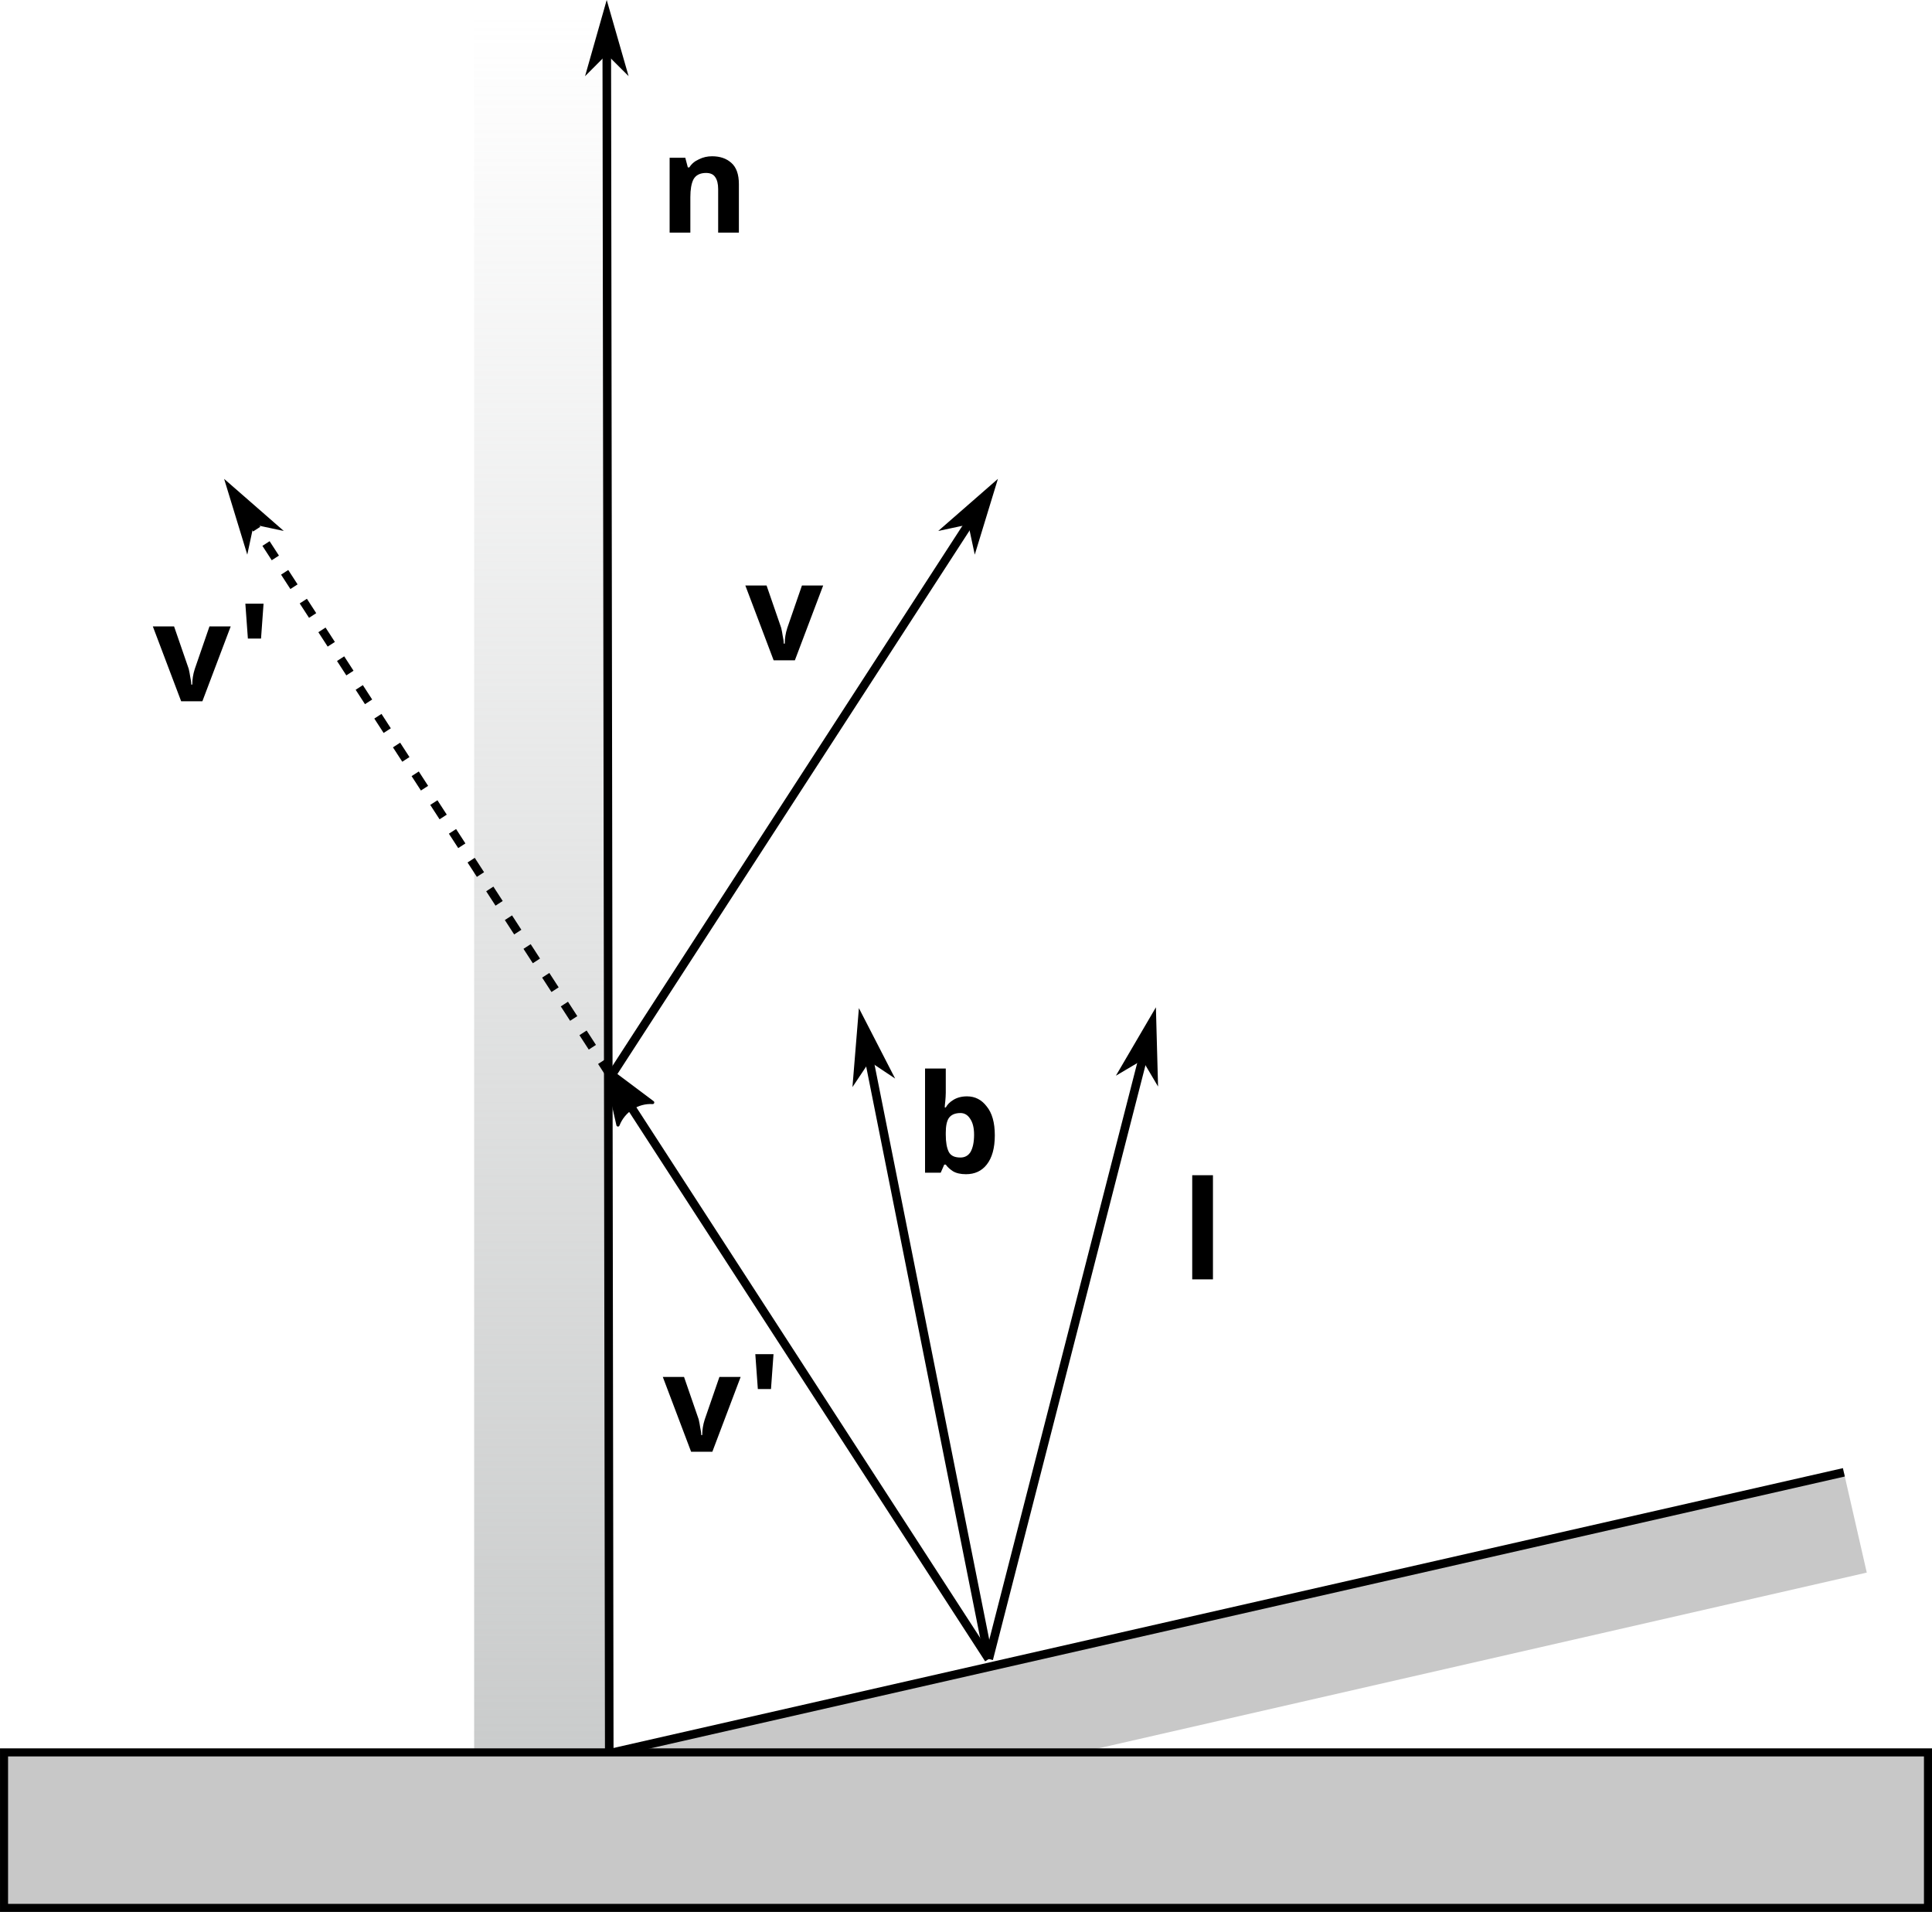
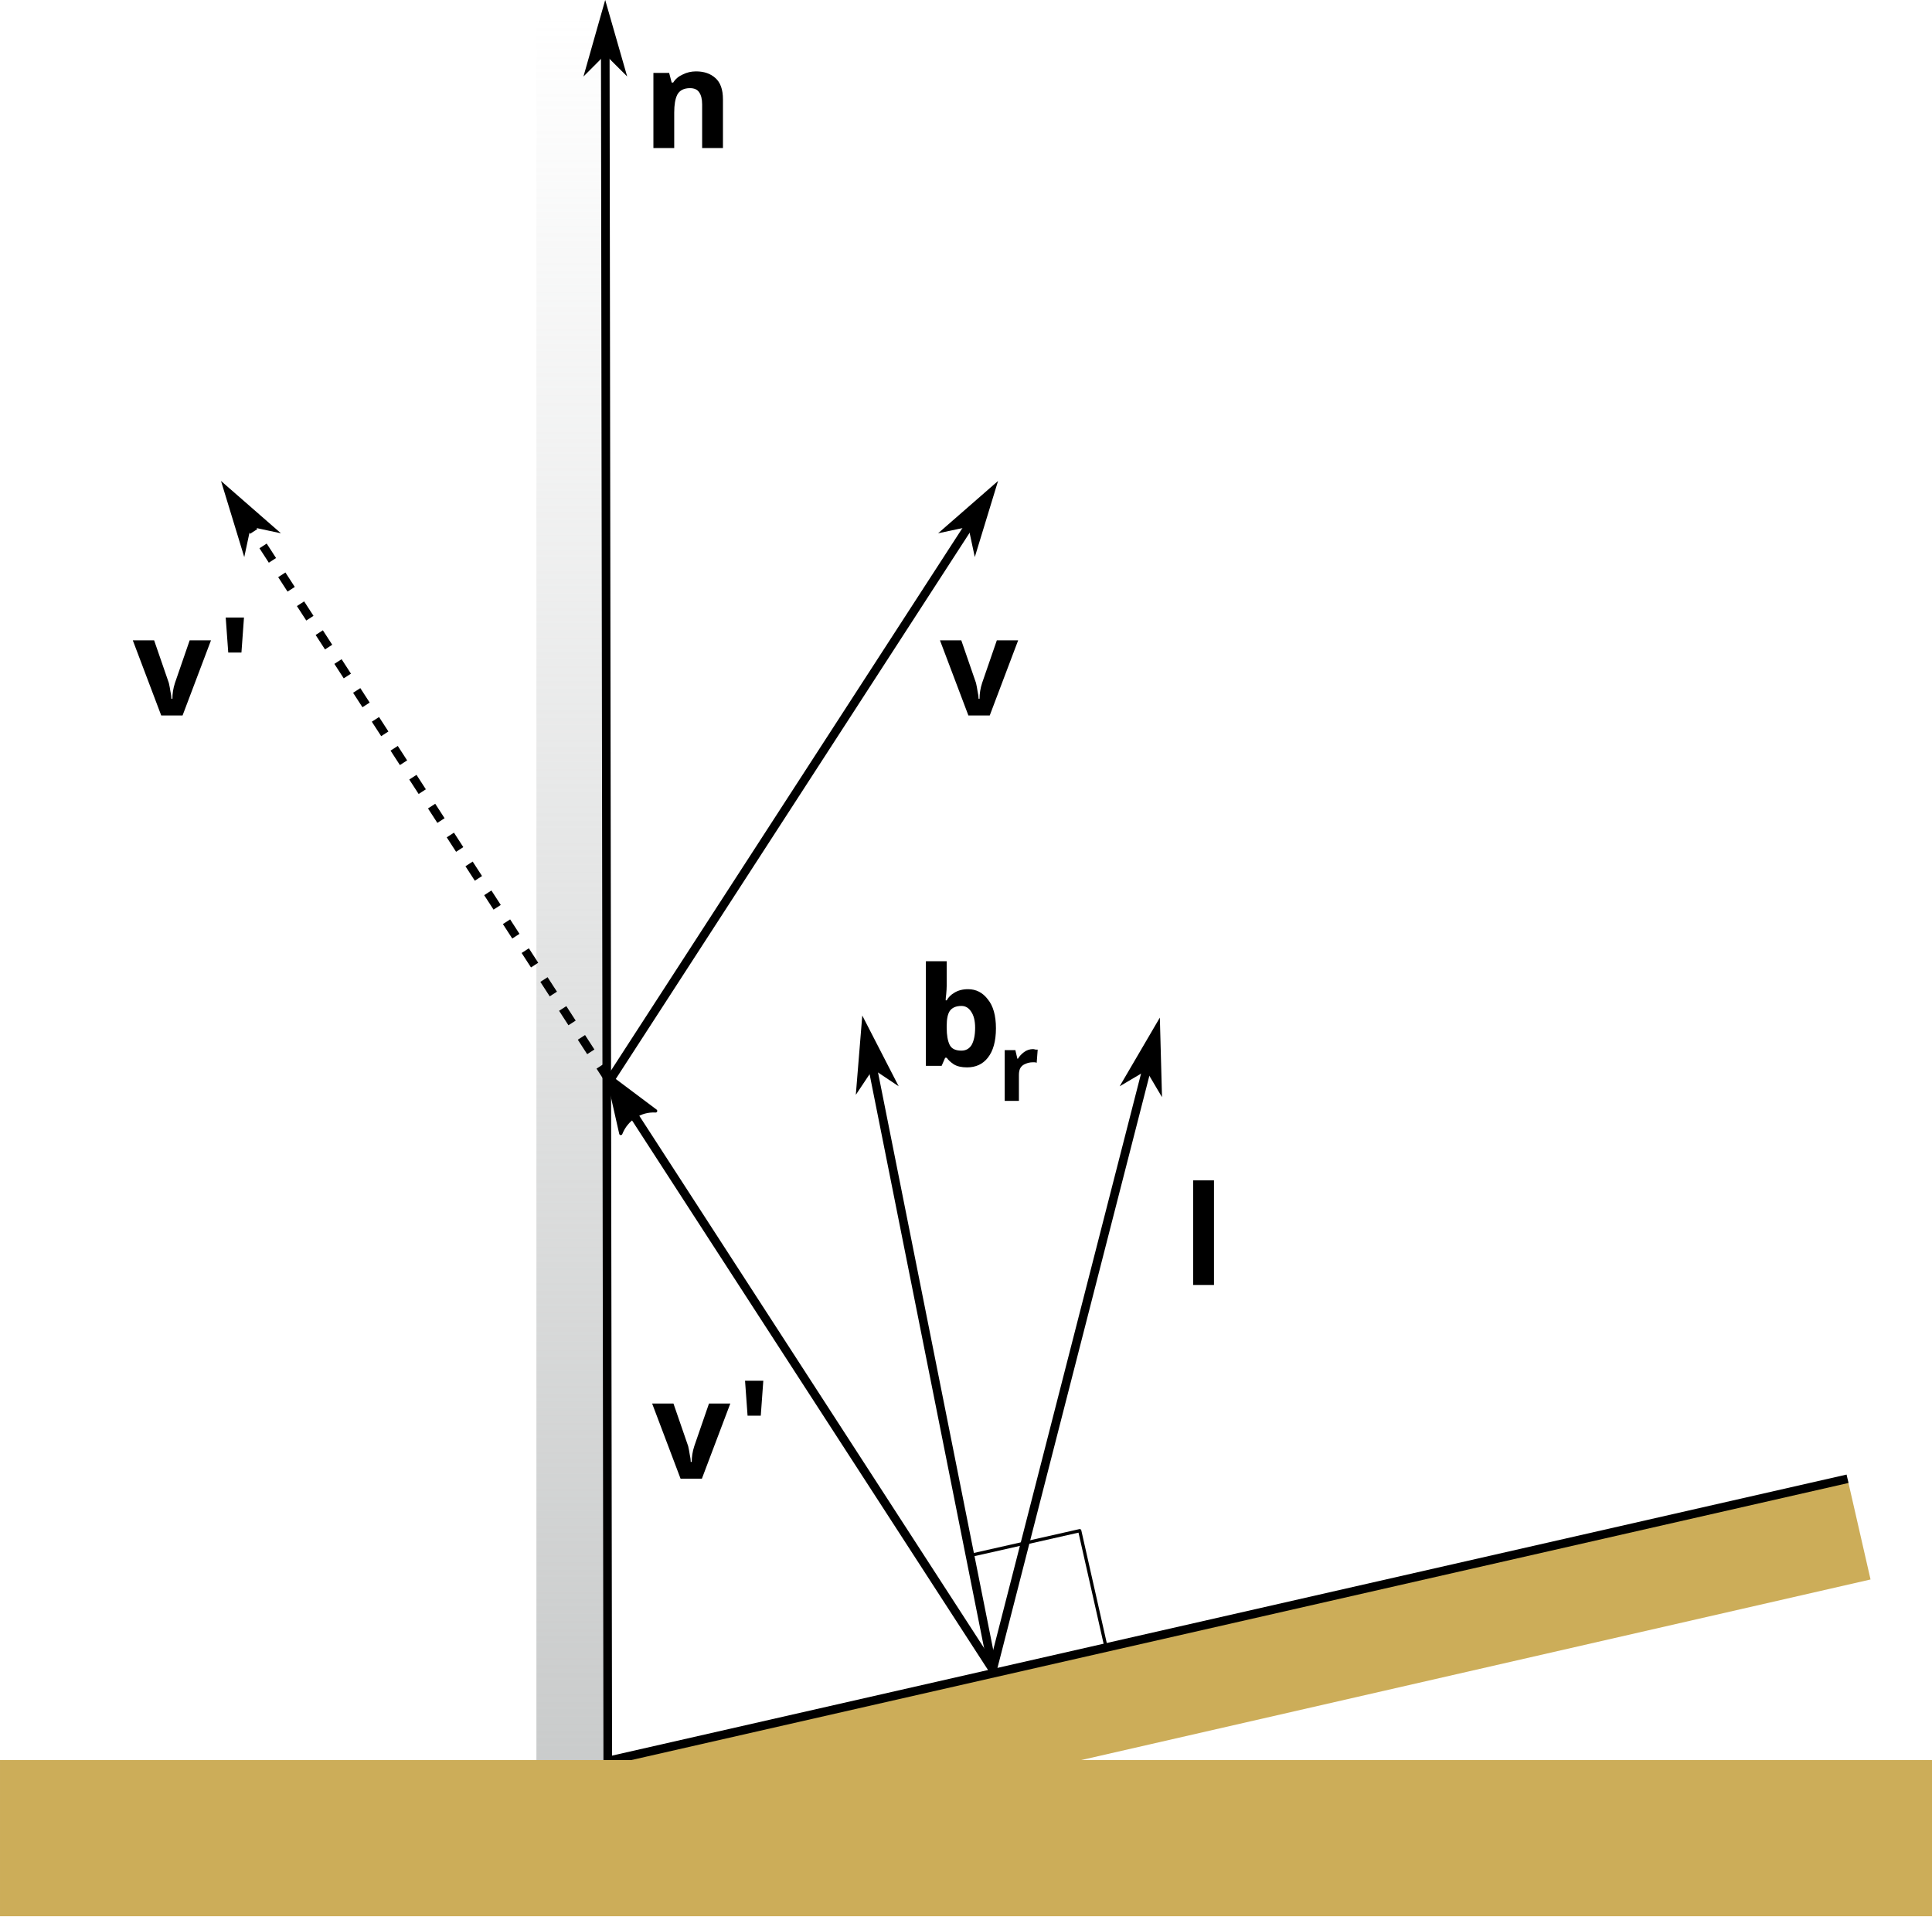
- <svg xmlns="http://www.w3.org/2000/svg" xmlns:xlink="http://www.w3.org/1999/xlink" width="59.714mm" height="59.091mm" viewBox="0 0 59.714 59.091" version="1.1" id="svg5">
+ <svg xmlns="http://www.w3.org/2000/svg" xmlns:xlink="http://www.w3.org/1999/xlink" width="59.465mm" height="58.966mm" viewBox="0 0 59.465 58.966" version="1.1" id="svg5">
  <defs id="defs2">
    <linearGradient id="linearGradient30992">
      <stop style="stop-color:#000000;stop-opacity:1;" offset="0" id="stop30990" />
    </linearGradient>
    <linearGradient id="linearGradient30942">
      <stop style="stop-color:#000000;stop-opacity:1;" offset="0" id="stop30940" />
    </linearGradient>
    <linearGradient id="linearGradient30800">
      <stop style="stop-color:#c6c8c8;stop-opacity:1;" offset="0" id="stop30796" />
      <stop style="stop-color:#c6c8c8;stop-opacity:0;" offset="1" id="stop30798" />
    </linearGradient>
    <linearGradient id="linearGradient30770">
      <stop style="stop-color:#c6c8c8;stop-opacity:1;" offset="0" id="stop30766" />
      <stop style="stop-color:#c6c8c8;stop-opacity:0;" offset="1" id="stop30768" />
    </linearGradient>
    <linearGradient id="linearGradient27849">
      <stop style="stop-color:#000000;stop-opacity:1;" offset="0" id="stop27845" />
      <stop style="stop-color:#000000;stop-opacity:0;" offset="1" id="stop27847" />
    </linearGradient>
    <marker style="overflow:visible" id="Arrow1Mend" refX="0" refY="0" orient="auto">
      <path transform="matrix(-0.4,0,0,-0.4,-4,0)" style="fill:context-stroke;fill-rule:evenodd;stroke:context-stroke;stroke-width:1pt" d="M 0,0 5,-5 -12.5,0 5,5 Z" id="path5832" />
    </marker>
    <marker style="overflow:visible" id="Arrow1Lend" refX="0" refY="0" orient="auto">
      <path transform="matrix(-0.8,0,0,-0.8,-10,0)" style="fill:context-stroke;fill-rule:evenodd;stroke:context-stroke;stroke-width:1pt" d="M 0,0 5,-5 -12.5,0 5,5 Z" id="path5826" />
    </marker>
    <marker style="overflow:visible" id="Arrow2Mstart" refX="0" refY="0" orient="auto">
      <path transform="scale(0.6)" d="M 8.719,4.034 -2.207,0.016 8.719,-4.002 c -1.745,2.372 -1.735,5.617 -6e-7,8.035 z" style="fill:context-stroke;fill-rule:evenodd;stroke:context-stroke;stroke-width:0.625;stroke-linejoin:round" id="path5847" />
    </marker>
    <pattern xlink:href="#Strips1_5" id="pattern3242" patternTransform="matrix(37.79528,0,0,37.79528,-135.2387,-526.4819)" />
    <pattern patternUnits="userSpaceOnUse" width="6" height="1" patternTransform="translate(0,0) scale(10,10)" id="Strips1_5">
      <rect style="fill:black;stroke:none" x="0" y="-0.5" width="1" height="2" id="rect2263" />
    </pattern>
    <linearGradient id="linearGradient1247">
      <stop style="stop-color:#000000;stop-opacity:1;" offset="0" id="stop1245" />
    </linearGradient>
    <pattern patternUnits="userSpaceOnUse" width="226.124" height="24.928" patternTransform="translate(135.2387,526.4819)" id="pattern3239">
      <rect style="fill:url(#pattern3242);fill-opacity:1;fill-rule:evenodd;stroke:#000000;stroke-width:1.002;stroke-miterlimit:4;stroke-dasharray:none;stroke-opacity:1" id="rect1167" width="225.123" height="23.927" x="0.501" y="0.501" />
    </pattern>
    <marker style="overflow:visible" id="Arrow1Mend-2" refX="0" refY="0" orient="auto">
      <path transform="matrix(-0.4,0,0,-0.4,-4,0)" style="fill:context-stroke;fill-rule:evenodd;stroke:context-stroke;stroke-width:1pt" d="M 0,0 5,-5 -12.5,0 5,5 Z" id="path5832-9" />
    </marker>
    <marker style="overflow:visible" id="Arrow1Mend-27" refX="0" refY="0" orient="auto">
      <path transform="matrix(-0.4,0,0,-0.4,-4,0)" style="fill:context-stroke;fill-rule:evenodd;stroke:context-stroke;stroke-width:1pt" d="M 0,0 5,-5 -12.5,0 5,5 Z" id="path5832-0" />
    </marker>
    <marker style="overflow:visible" id="Arrow1Mend-3" refX="0" refY="0" orient="auto">
      <path transform="matrix(-0.4,0,0,-0.4,-4,0)" style="fill:context-stroke;fill-rule:evenodd;stroke:context-stroke;stroke-width:1pt" d="M 0,0 5,-5 -12.5,0 5,5 Z" id="path5832-8" />
    </marker>
    <linearGradient xlink:href="#linearGradient27849" id="linearGradient27851" x1="66.934" y1="91.125" x2="68.277" y2="91.125" gradientUnits="userSpaceOnUse" />
-     <linearGradient xlink:href="#linearGradient30800" id="linearGradient30802" x1="-122.161" y1="65.554" x2="-64.551" y2="65.554" gradientUnits="userSpaceOnUse" />
+     <linearGradient xlink:href="#linearGradient30800" id="linearGradient30802" x1="-122.161" y1="65.554" x2="-64.551" y2="65.554" gradientUnits="userSpaceOnUse" gradientTransform="matrix(1,0,0,0.5168221,0,32.66418)" />
  </defs>
-   <g id="layer1" transform="translate(-48.85016,-64.02986)">
-     <rect style="fill:url(#linearGradient30802);fill-opacity:1;stroke:none;stroke-opacity:1" id="rect3846-6" width="57.609" height="4.098" x="-122.161" y="63.505" transform="rotate(-90)" />
-     <path style="fill:url(#linearGradient27851);stroke:#000000;stroke-width:0.265px;stroke-linecap:butt;stroke-linejoin:miter;stroke-opacity:1;marker-end:url(#Arrow1Mend);fill-opacity:1" d="M 67.681,118.219 67.603,64.551" id="path4714" />
-     <rect style="fill:#c8c8c8;fill-opacity:1;stroke:none;stroke-width:0.265;stroke-miterlimit:4;stroke-dasharray:none;stroke-opacity:1" id="rect3846-3" width="45.887" height="3.179" x="32.866" y="130.375" transform="rotate(-12.88313)" ry="0" />
+   <g id="layer1" transform="translate(-48.97481,-64.02986)">
+     <rect style="fill:url(#linearGradient30802);fill-opacity:1;stroke:none;stroke-width:0.719;stroke-opacity:1" id="rect3846-6" width="57.609" height="2.118" x="-122.161" y="65.485" transform="rotate(-90)" />
+     <path style="fill:url(#linearGradient27851);fill-opacity:1;stroke:#000000;stroke-width:0.265px;stroke-linecap:butt;stroke-linejoin:miter;stroke-opacity:1;marker-end:url(#Arrow1Mend)" d="M 67.681,118.219 67.603,64.551" id="path4714" />
+     <rect style="fill:#ccad59;fill-opacity:1;stroke:none;stroke-width:0.265;stroke-miterlimit:4;stroke-dasharray:none;stroke-opacity:1" id="rect3846-3" width="45.887" height="3.179" x="32.866" y="130.375" transform="rotate(-12.88313)" ry="0" />
    <path style="fill:none;stroke:#000000;stroke-width:0.265px;stroke-linecap:butt;stroke-linejoin:miter;stroke-opacity:1" d="m 67.681,118.219 38.159,-8.685" id="path4714-56" />
    <path style="fill:none;stroke:#000000;stroke-width:0.265;stroke-linecap:butt;stroke-linejoin:miter;stroke-miterlimit:4;stroke-dasharray:none;stroke-opacity:1;marker-end:url(#Arrow1Mend)" d="M 67.735,97.286 79.41,79.268" id="path4714-5" />
-     <path style="fill:none;stroke:#000000;stroke-width:0.265;stroke-linecap:butt;stroke-linejoin:miter;stroke-miterlimit:4;stroke-dasharray:0.53,0.53;stroke-opacity:1;marker-end:url(#Arrow1Mend-3);stroke-dashoffset:0" d="M 67.735,97.286 56.061,79.268" id="path4714-5-0" />
-     <path style="fill:none;stroke:#000000;stroke-width:0.265;stroke-linecap:butt;stroke-linejoin:miter;stroke-miterlimit:4;stroke-dasharray:none;stroke-opacity:1;marker-end:url(#Arrow1Mend-27)" d="M 79.41,115.304 84.447,95.668" id="path4714-5-9" />
-     <path style="fill:none;stroke:#000000;stroke-width:0.265;stroke-linecap:butt;stroke-linejoin:miter;stroke-miterlimit:4;stroke-dasharray:none;stroke-opacity:1;marker-end:url(#Arrow1Mend-2)" d="M 79.41,115.304 75.499,95.699" id="path4714-5-1" />
-     <path style="fill:none;stroke:#000000;stroke-width:0.265;stroke-linecap:butt;stroke-linejoin:miter;stroke-miterlimit:4;stroke-dasharray:none;stroke-dashoffset:0;stroke-opacity:1;marker-start:url(#Arrow2Mstart)" d="M 67.735,97.286 79.41,115.304" id="path4714-5-3" />
+     <path style="fill:none;stroke:#000000;stroke-width:0.265;stroke-linecap:butt;stroke-linejoin:miter;stroke-miterlimit:4;stroke-dasharray:0.53, 0.53;stroke-dashoffset:0;stroke-opacity:1;marker-end:url(#Arrow1Mend-3)" d="M 67.735,97.286 56.061,79.268" id="path4714-5-0" />
+     <path style="fill:none;stroke:#000000;stroke-width:0.265;stroke-linecap:butt;stroke-linejoin:miter;stroke-miterlimit:4;stroke-dasharray:none;stroke-opacity:1;marker-end:url(#Arrow1Mend-27)" d="M 79.506,115.484 84.544,95.849" id="path4714-5-9" />
+     <path style="fill:none;stroke:#000000;stroke-width:0.265;stroke-linecap:butt;stroke-linejoin:miter;stroke-miterlimit:4;stroke-dasharray:none;stroke-opacity:1;marker-end:url(#Arrow1Mend-2)" d="M 79.529,115.396 75.617,95.791" id="path4714-5-1" />
+     <path style="fill:none;stroke:#000000;stroke-width:0.265;stroke-linecap:butt;stroke-linejoin:miter;stroke-miterlimit:4;stroke-dasharray:none;stroke-dashoffset:0;stroke-opacity:1;marker-start:url(#Arrow2Mstart)" d="M 67.867,97.397 79.541,115.415" id="path4714-5-3" />
    <text xml:space="preserve" style="font-style:normal;font-weight:normal;font-size:10.583px;line-height:1.25;font-family:sans-serif;fill:#000000;fill-opacity:1;stroke:none;stroke-width:0.265" x="95.405" y="79.576" id="text19766">
      <tspan id="tspan19764" style="stroke-width:0.265" x="95.405" y="79.576" />
    </text>
    <text xml:space="preserve" style="font-style:normal;font-weight:normal;font-size:10.583px;line-height:1.25;font-family:sans-serif;fill:#000000;fill-opacity:1;stroke:none;stroke-width:0.265" x="96.063" y="76.321" id="text26792">
      <tspan id="tspan26790" style="stroke-width:0.265" x="96.063" y="76.321" />
    </text>
    <text xml:space="preserve" style="font-style:normal;font-weight:normal;font-size:10.583px;line-height:1.25;font-family:sans-serif;fill:#000000;fill-opacity:1;stroke:none;stroke-width:0.265" x="74.389" y="80.04" id="text41675">
      <tspan id="tspan41673" style="stroke-width:0.265" x="74.389" y="80.04" />
    </text>
    <text xml:space="preserve" style="font-style:normal;font-variant:normal;font-weight:normal;font-stretch:normal;font-size:4.233px;line-height:1.25;font-family:sans-serif;-inkscape-font-specification:'sans-serif, Normal';font-variant-ligatures:normal;font-variant-caps:normal;font-variant-numeric:normal;font-variant-east-asian:normal;fill:#000000;fill-opacity:1;stroke:none;stroke-width:0.265" x="85.371" y="103.568" id="text43967">
      <tspan id="tspan43965" style="font-style:normal;font-variant:normal;font-weight:bold;font-stretch:normal;font-size:4.233px;font-family:'CMU Serif';-inkscape-font-specification:'CMU Serif, Bold';font-variant-ligatures:normal;font-variant-caps:normal;font-variant-numeric:normal;font-variant-east-asian:normal;stroke-width:0.265" x="85.371" y="103.568">l</tspan>
    </text>
-     <text xml:space="preserve" style="font-style:normal;font-variant:normal;font-weight:normal;font-stretch:normal;font-size:4.233px;line-height:1.25;font-family:sans-serif;-inkscape-font-specification:'sans-serif, Normal';font-variant-ligatures:normal;font-variant-caps:normal;font-variant-numeric:normal;font-variant-east-asian:normal;fill:#000000;fill-opacity:1;stroke:none;stroke-width:0.265" x="71.887" y="84.441" id="text45951">
-       <tspan id="tspan45949" style="font-style:normal;font-variant:normal;font-weight:bold;font-stretch:normal;font-size:4.233px;font-family:'CMU Serif';-inkscape-font-specification:'CMU Serif, Bold';font-variant-ligatures:normal;font-variant-caps:normal;font-variant-numeric:normal;font-variant-east-asian:normal;stroke-width:0.265" x="71.887" y="84.441">v</tspan>
+     <text xml:space="preserve" style="font-style:normal;font-variant:normal;font-weight:normal;font-stretch:normal;font-size:4.233px;line-height:1.25;font-family:sans-serif;-inkscape-font-specification:'sans-serif, Normal';font-variant-ligatures:normal;font-variant-caps:normal;font-variant-numeric:normal;font-variant-east-asian:normal;fill:#000000;fill-opacity:1;stroke:none;stroke-width:0.265" x="77.908" y="86.049" id="text45951">
+       <tspan id="tspan45949" style="font-style:normal;font-variant:normal;font-weight:bold;font-stretch:normal;font-size:4.233px;font-family:'CMU Serif';-inkscape-font-specification:'CMU Serif, Bold';font-variant-ligatures:normal;font-variant-caps:normal;font-variant-numeric:normal;font-variant-east-asian:normal;stroke-width:0.265" x="77.908" y="86.049">v</tspan>
    </text>
-     <text xml:space="preserve" style="font-style:normal;font-variant:normal;font-weight:normal;font-stretch:normal;font-size:4.233px;line-height:1.25;font-family:sans-serif;-inkscape-font-specification:'sans-serif, Normal';font-variant-ligatures:normal;font-variant-caps:normal;font-variant-numeric:normal;font-variant-east-asian:normal;fill:#000000;fill-opacity:1;stroke:none;stroke-width:0.265" x="69.337" y="108.898" id="text48529">
-       <tspan id="tspan48527" style="font-style:normal;font-variant:normal;font-weight:bold;font-stretch:normal;font-size:4.233px;font-family:'CMU Serif';-inkscape-font-specification:'CMU Serif, Bold';font-variant-ligatures:normal;font-variant-caps:normal;font-variant-numeric:normal;font-variant-east-asian:normal;stroke-width:0.265" x="69.337" y="108.898">v'</tspan>
+     <text xml:space="preserve" style="font-style:normal;font-variant:normal;font-weight:normal;font-stretch:normal;font-size:4.233px;line-height:1.25;font-family:sans-serif;-inkscape-font-specification:'sans-serif, Normal';font-variant-ligatures:normal;font-variant-caps:normal;font-variant-numeric:normal;font-variant-east-asian:normal;fill:#000000;fill-opacity:1;stroke:none;stroke-width:0.265" x="69.045" y="109.534" id="text48529">
+       <tspan id="tspan48527" style="font-style:normal;font-variant:normal;font-weight:bold;font-stretch:normal;font-size:4.233px;font-family:'CMU Serif';-inkscape-font-specification:'CMU Serif, Bold';font-variant-ligatures:normal;font-variant-caps:normal;font-variant-numeric:normal;font-variant-east-asian:normal;stroke-width:0.265" x="69.045" y="109.534">v'</tspan>
    </text>
-     <text xml:space="preserve" style="font-style:normal;font-variant:normal;font-weight:normal;font-stretch:normal;font-size:4.233px;line-height:1.25;font-family:sans-serif;-inkscape-font-specification:'sans-serif, Normal';font-variant-ligatures:normal;font-variant-caps:normal;font-variant-numeric:normal;font-variant-east-asian:normal;fill:#000000;fill-opacity:1;stroke:none;stroke-width:0.265" x="53.574" y="85.702" id="text48529-4">
-       <tspan id="tspan48527-0" style="font-style:normal;font-variant:normal;font-weight:bold;font-stretch:normal;font-size:4.233px;font-family:'CMU Serif';-inkscape-font-specification:'CMU Serif, Bold';font-variant-ligatures:normal;font-variant-caps:normal;font-variant-numeric:normal;font-variant-east-asian:normal;stroke-width:0.265" x="53.574" y="85.702">v'</tspan>
+     <text xml:space="preserve" style="font-style:normal;font-variant:normal;font-weight:normal;font-stretch:normal;font-size:4.233px;line-height:1.25;font-family:sans-serif;-inkscape-font-specification:'sans-serif, Normal';font-variant-ligatures:normal;font-variant-caps:normal;font-variant-numeric:normal;font-variant-east-asian:normal;fill:#000000;fill-opacity:1;stroke:none;stroke-width:0.265" x="53.062" y="86.049" id="text48529-4">
+       <tspan id="tspan48527-0" style="font-style:normal;font-variant:normal;font-weight:bold;font-stretch:normal;font-size:4.233px;font-family:'CMU Serif';-inkscape-font-specification:'CMU Serif, Bold';font-variant-ligatures:normal;font-variant-caps:normal;font-variant-numeric:normal;font-variant-east-asian:normal;stroke-width:0.265" x="53.062" y="86.049">v'</tspan>
    </text>
-     <text xml:space="preserve" style="font-style:normal;font-variant:normal;font-weight:normal;font-stretch:normal;font-size:4.233px;line-height:1.25;font-family:sans-serif;-inkscape-font-specification:'sans-serif, Normal';font-variant-ligatures:normal;font-variant-caps:normal;font-variant-numeric:normal;font-variant-east-asian:normal;fill:#000000;fill-opacity:1;stroke:none;stroke-width:0.265" x="77.113" y="100.271" id="text53937">
-       <tspan id="tspan53935" style="font-style:normal;font-variant:normal;font-weight:bold;font-stretch:normal;font-size:4.233px;font-family:'CMU Serif';-inkscape-font-specification:'CMU Serif, Bold';font-variant-ligatures:normal;font-variant-caps:normal;font-variant-numeric:normal;font-variant-east-asian:normal;stroke-width:0.265" x="77.113" y="100.271">b</tspan>
+     <text xml:space="preserve" style="font-style:normal;font-variant:normal;font-weight:normal;font-stretch:normal;font-size:4.233px;line-height:1.25;font-family:sans-serif;-inkscape-font-specification:'sans-serif, Normal';font-variant-ligatures:normal;font-variant-caps:normal;font-variant-numeric:normal;font-variant-east-asian:normal;fill:#000000;fill-opacity:1;stroke:none;stroke-width:0.265" x="77.145" y="96.827" id="text53937">
+       <tspan id="tspan53935" style="font-style:normal;font-variant:normal;font-weight:bold;font-stretch:normal;font-size:4.233px;font-family:'CMU Serif';-inkscape-font-specification:'CMU Serif, Bold';font-variant-ligatures:normal;font-variant-caps:normal;font-variant-numeric:normal;font-variant-east-asian:normal;stroke-width:0.265" x="77.145" y="96.827">b</tspan>
    </text>
-     <rect style="fill:#c8c8c8;fill-opacity:1;stroke:#000000;stroke-width:0.249;stroke-miterlimit:4;stroke-dasharray:none;stroke-opacity:1" id="rect3846" width="59.465" height="4.806" x="48.975" y="118.19" />
-     <text xml:space="preserve" style="font-style:normal;font-variant:normal;font-weight:normal;font-stretch:normal;font-size:4.233px;line-height:1.25;font-family:sans-serif;-inkscape-font-specification:'sans-serif, Normal';font-variant-ligatures:normal;font-variant-caps:normal;font-variant-numeric:normal;font-variant-east-asian:normal;fill:#000000;fill-opacity:1;stroke:none;stroke-width:0.265" x="69.218" y="71.22" id="text55745">
-       <tspan id="tspan55743" style="font-style:normal;font-variant:normal;font-weight:bold;font-stretch:normal;font-size:4.233px;font-family:'CMU Serif';-inkscape-font-specification:'CMU Serif, Bold';font-variant-ligatures:normal;font-variant-caps:normal;font-variant-numeric:normal;font-variant-east-asian:normal;stroke-width:0.265" x="69.218" y="71.22">n</tspan>
+     <rect style="fill:#ccad59;fill-opacity:1;stroke:none;stroke-width:0.249;stroke-miterlimit:4;stroke-dasharray:none;stroke-opacity:1" id="rect3846" width="59.465" height="4.806" x="48.975" y="118.19" />
+     <text xml:space="preserve" style="font-style:normal;font-variant:normal;font-weight:normal;font-stretch:normal;font-size:4.233px;line-height:1.25;font-family:sans-serif;-inkscape-font-specification:'sans-serif, Normal';font-variant-ligatures:normal;font-variant-caps:normal;font-variant-numeric:normal;font-variant-east-asian:normal;fill:#000000;fill-opacity:1;stroke:none;stroke-width:0.265" x="68.756" y="68.589" id="text55745">
+       <tspan id="tspan55743" style="font-style:normal;font-variant:normal;font-weight:bold;font-stretch:normal;font-size:4.233px;font-family:'CMU Serif';-inkscape-font-specification:'CMU Serif, Bold';font-variant-ligatures:normal;font-variant-caps:normal;font-variant-numeric:normal;font-variant-east-asian:normal;stroke-width:0.265" x="68.756" y="68.589">n</tspan>
+     </text>
+     <rect style="fill:none;stroke:#000000;stroke-width:0.1;stroke-linejoin:round;stroke-miterlimit:4.7;stroke-dasharray:none;stroke-opacity:1" id="rect1" width="3.504" height="3.653" x="52.181" y="126.521" transform="rotate(-12.73589)" />
+     <text xml:space="preserve" style="font-style:normal;font-variant:normal;font-weight:normal;font-stretch:normal;font-size:2.858px;line-height:1.25;font-family:sans-serif;-inkscape-font-specification:'sans-serif, Normal';font-variant-ligatures:normal;font-variant-caps:normal;font-variant-numeric:normal;font-variant-east-asian:normal;fill:#000000;fill-opacity:1;stroke:none;stroke-width:0.179" x="79.681" y="97.907" id="text53937-7">
+       <tspan id="tspan53935-4" style="font-style:normal;font-variant:normal;font-weight:bold;font-stretch:normal;font-size:2.858px;font-family:'CMU Serif';-inkscape-font-specification:'CMU Serif, Bold';font-variant-ligatures:normal;font-variant-caps:normal;font-variant-numeric:normal;font-variant-east-asian:normal;stroke-width:0.179" x="79.681" y="97.907">r</tspan>
    </text>
  </g>
</svg>
